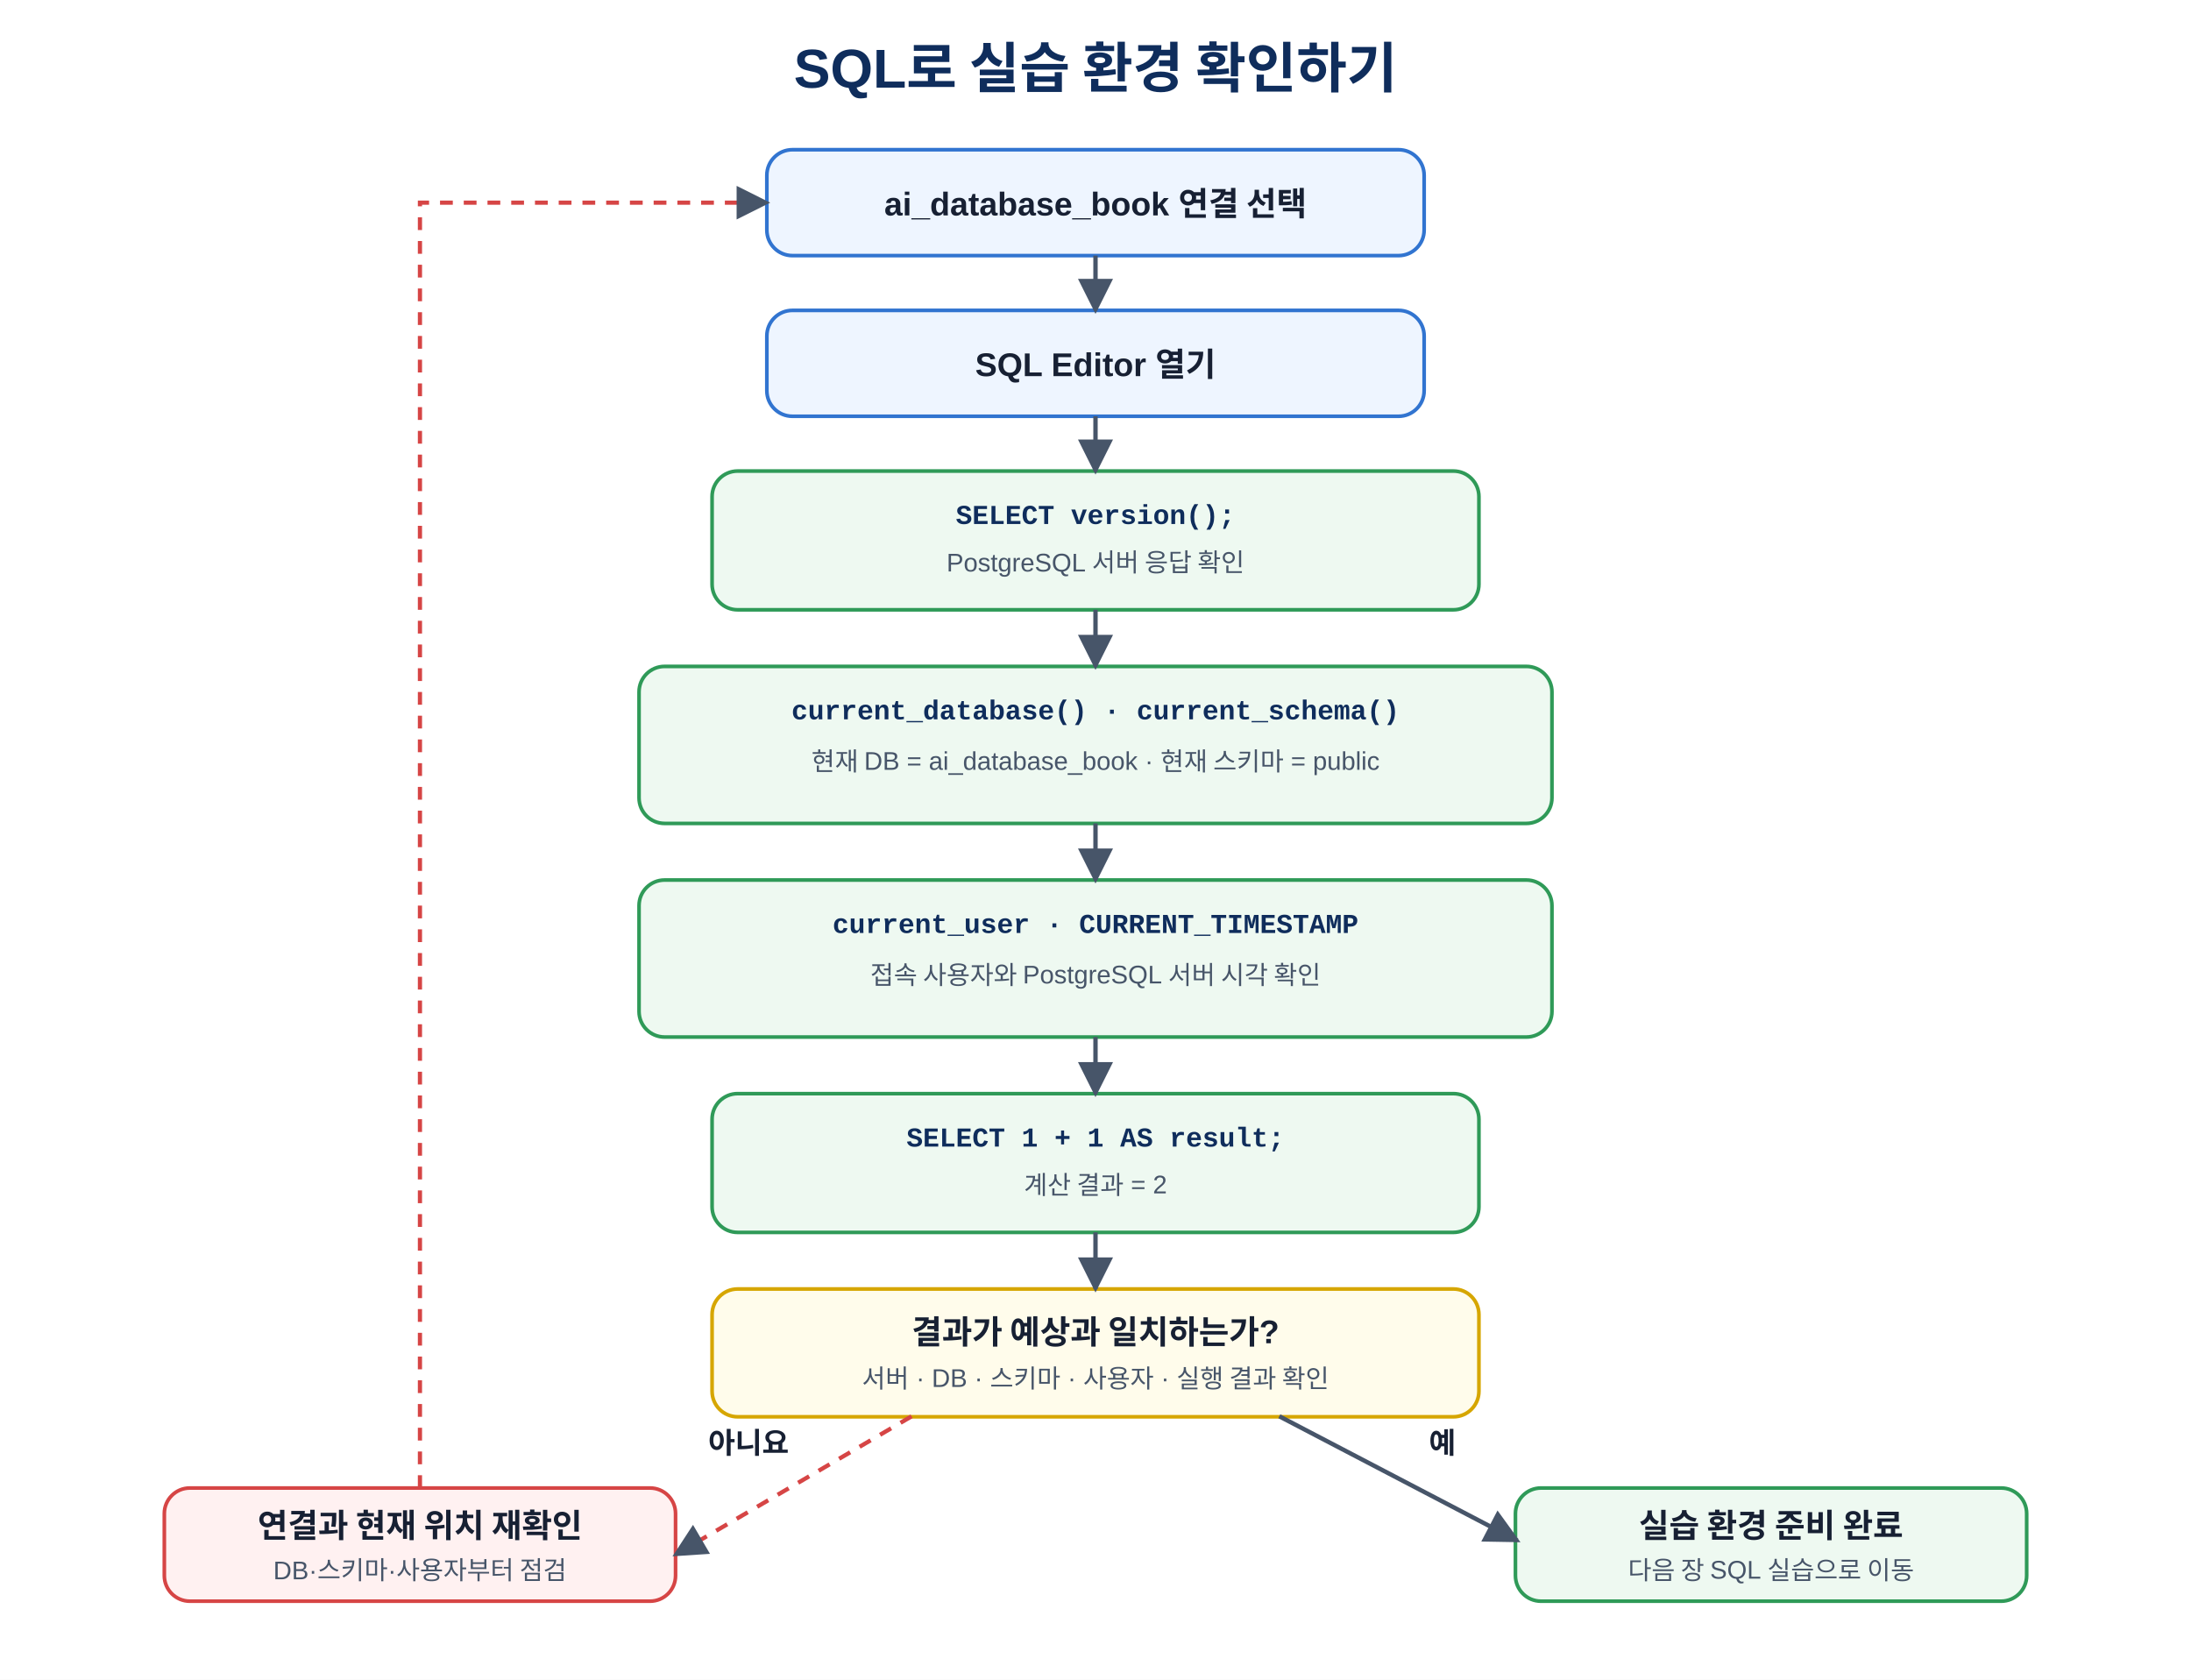
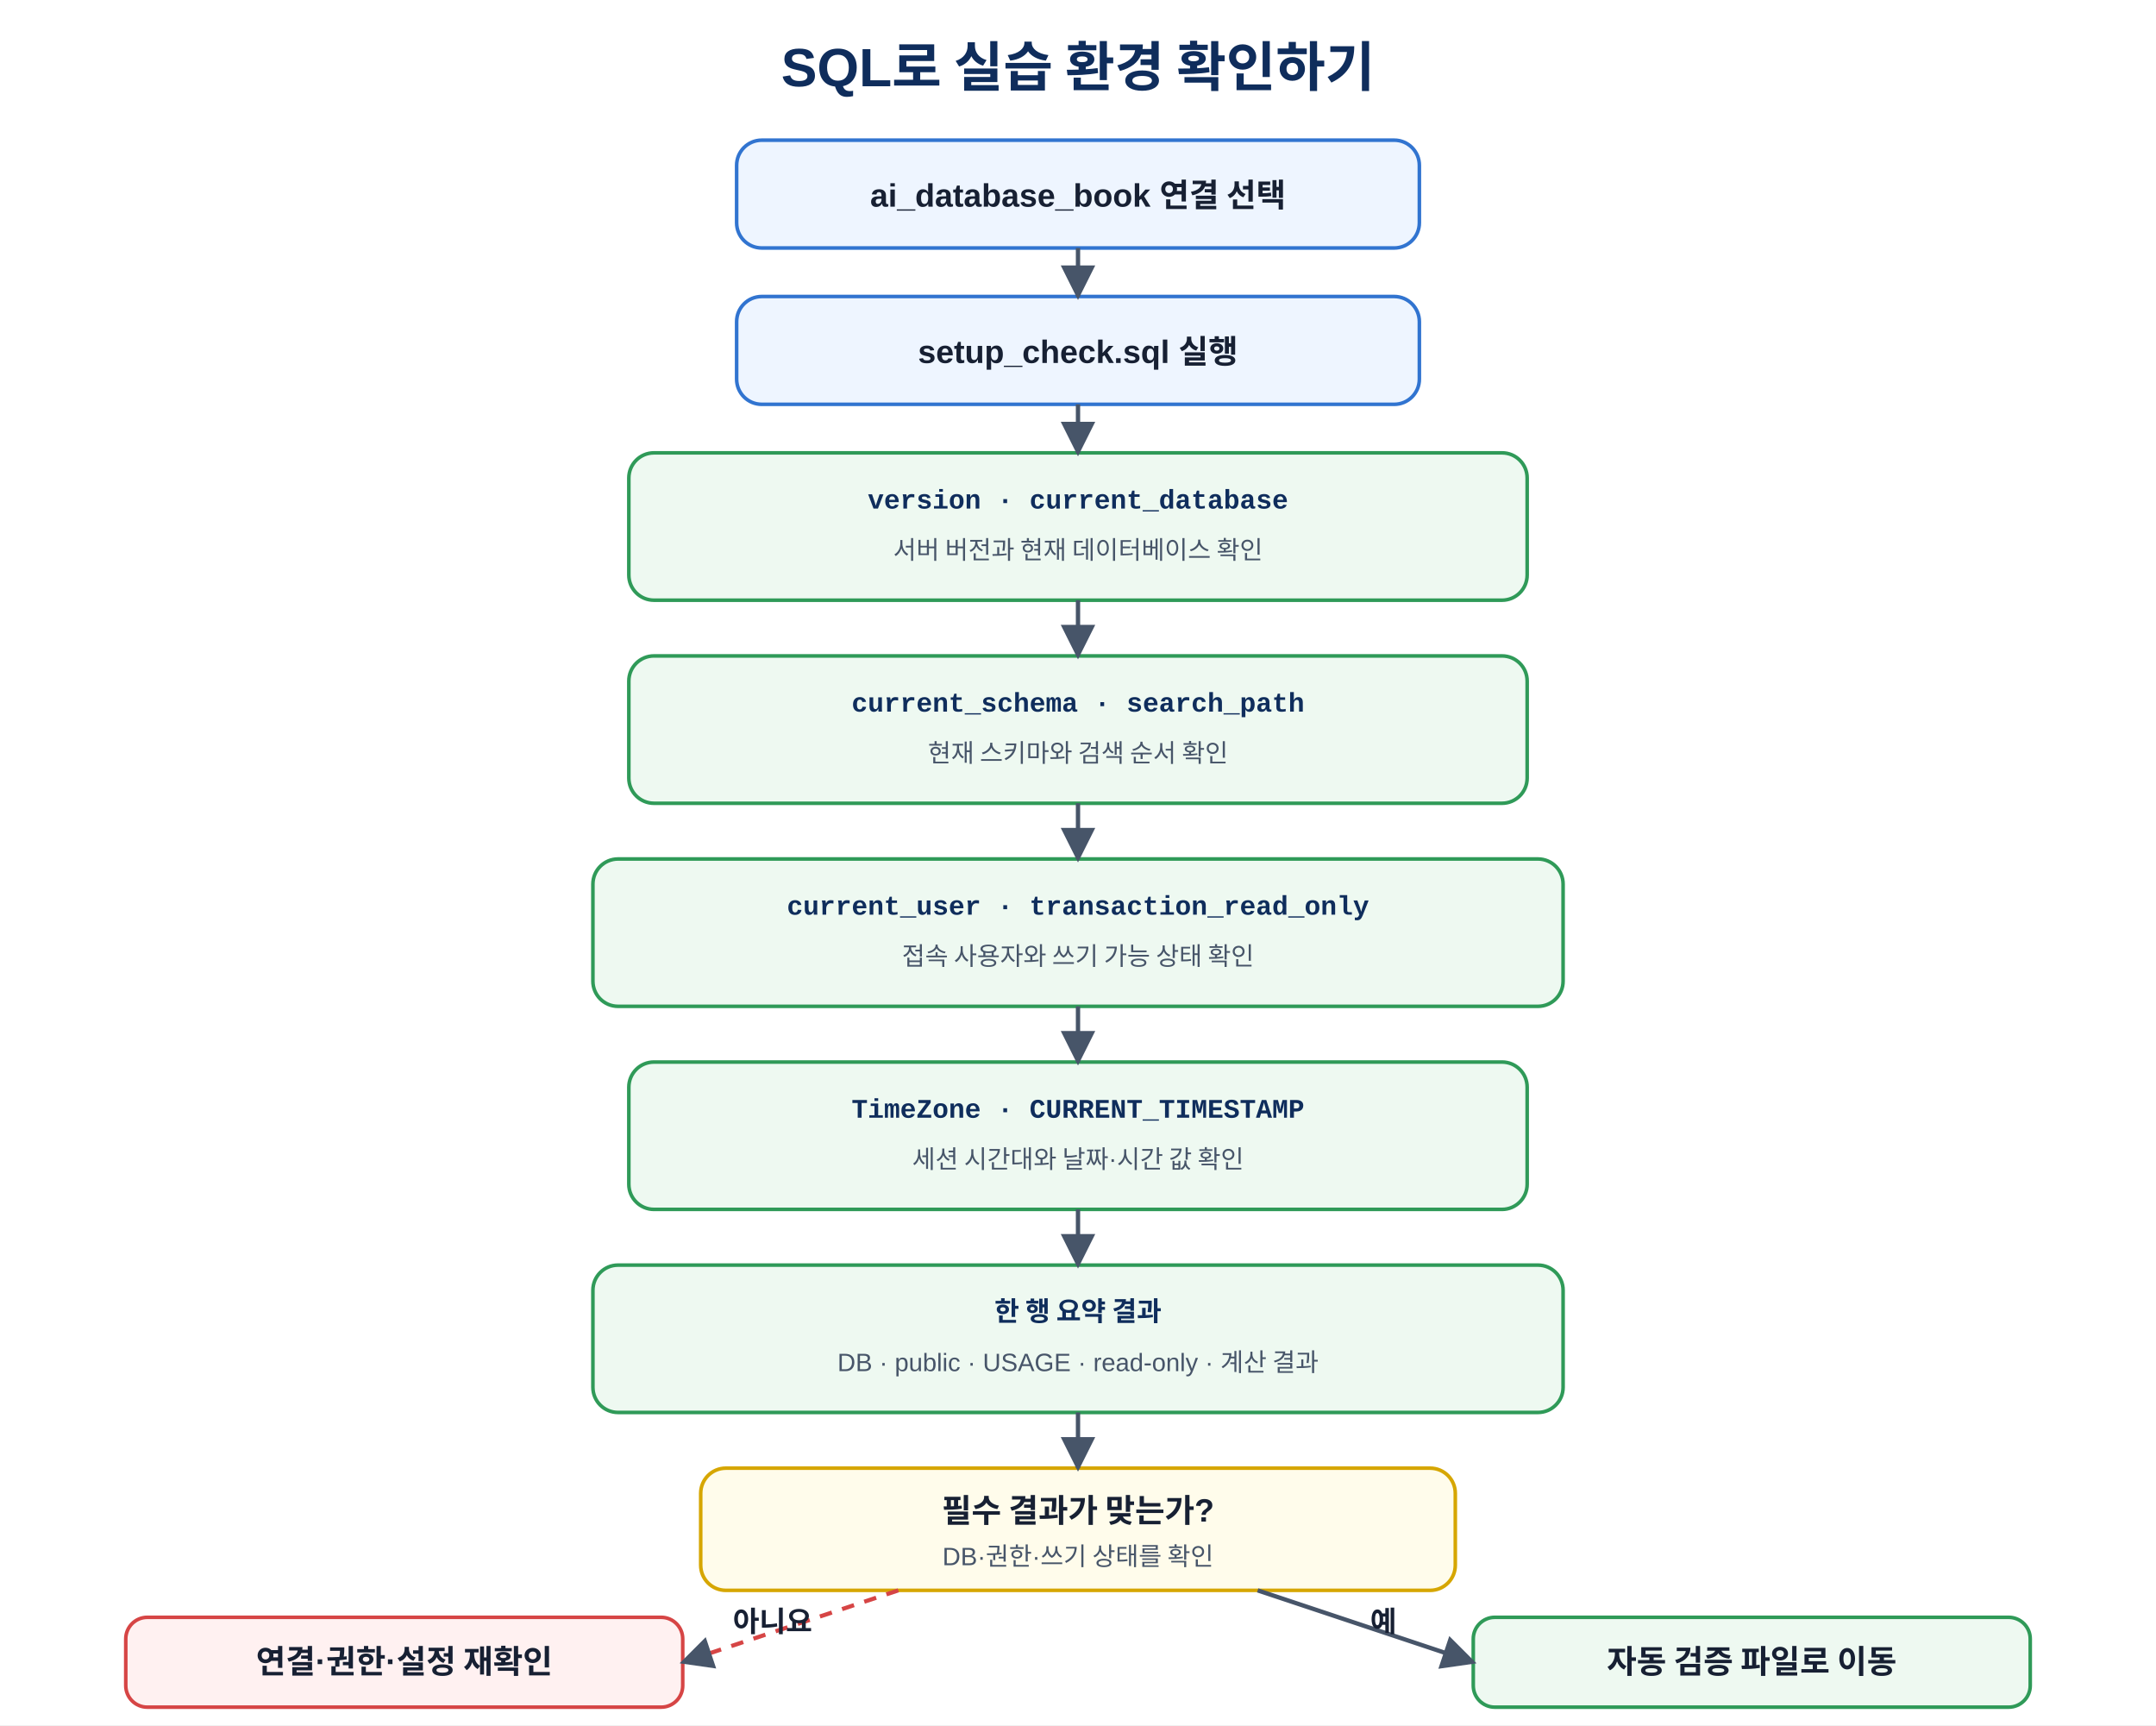
- <svg xmlns="http://www.w3.org/2000/svg" width="100%" viewBox="0 0 1200 920" role="img" aria-labelledby="title desc" version="1.1" id="svg25">
-   <defs id="defs1">
+ <svg xmlns="http://www.w3.org/2000/svg" width="100%" viewBox="0 0 1200 960" role="img" aria-labelledby="title desc">
+   <defs>
    <marker id="arrow" viewBox="0 0 10 10" refX="9" refY="5" markerWidth="8" markerHeight="8" orient="auto">
-       <path d="M0 0L10 5L0 10Z" fill="#475569" id="path1" />
+       <path d="M0 0L10 5L0 10Z" fill="#475569" />
    </marker>
-     <style id="style1">
+     <style>
      text{font-family:"Malgun Gothic","Apple SD Gothic Neo","Noto Sans KR",Arial,sans-serif;fill:#172033}
      .title{font-size:30px;font-weight:700;text-anchor:middle;fill:#0f2d5c}
      .box{fill:#eef5ff;stroke:#3174d0;stroke-width:2}
      .sql{fill:#eef9f1;stroke:#2f9a58;stroke-width:2}
      .decision{fill:#fffceb;stroke:#d6a600;stroke-width:2}
      .bad{fill:#fff1f1;stroke:#d64545;stroke-width:2}
      .ok{fill:#eef9f1;stroke:#2f9a58;stroke-width:2}
      .name{font-size:18px;font-weight:700;text-anchor:middle}
      .sub{font-size:14px;text-anchor:middle;fill:#475569}
      .mono{font-size:15px;font-weight:700;text-anchor:middle;font-family:Consolas,D2Coding,"Courier New",monospace;fill:#0f2d5c}
      .line{stroke:#475569;stroke-width:2.4;fill:none;marker-end:url(#arrow)}
      .loop{stroke:#d64545;stroke-width:2.3;fill:none;stroke-dasharray:7 6;marker-end:url(#arrow)}
      .label{font-size:16px;font-weight:700;text-anchor:middle}
    </style>
  </defs>
-   <rect width="1200" height="920" fill="#fff" id="rect1" />
-   <text x="600" y="48" class="title" id="text1">SQL로 실습 환경 확인하기</text>
-   <rect x="420" y="82" width="360" height="58" rx="14" class="box" id="rect2" />
-   <text x="600" y="118" class="name" id="text2">ai_database_book 연결 선택</text>
-   <rect x="420" y="170" width="360" height="58" rx="14" class="box" id="rect3" />
-   <text x="600" y="206" class="name" id="text3">SQL Editor 열기</text>
-   <rect x="390" y="258" width="420" height="76" rx="14" class="sql" id="rect4" />
-   <text x="600" y="287" class="mono" id="text4">SELECT version();</text>
-   <text x="600" y="313" class="sub" id="text5">PostgreSQL 서버 응답 확인</text>
-   <rect x="350" y="365" width="500" height="86" rx="14" class="sql" id="rect5" />
-   <text x="600" y="394" class="mono" id="text6">current_database() · current_schema()</text>
-   <text x="600" y="422" class="sub" id="text7">현재 DB = ai_database_book · 현재 스키마 = public</text>
-   <rect x="350" y="482" width="500" height="86" rx="14" class="sql" id="rect7" />
-   <text x="600" y="511" class="mono" id="text8">current_user · CURRENT_TIMESTAMP</text>
-   <text x="600" y="539" class="sub" id="text9">접속 사용자와 PostgreSQL 서버 시각 확인</text>
-   <rect x="390" y="599" width="420" height="76" rx="14" class="sql" id="rect9" />
-   <text x="600" y="628" class="mono" id="text10">SELECT 1 + 1 AS result;</text>
-   <text x="600" y="654" class="sub" id="text11">계산 결과 = 2</text>
-   <rect x="390" y="706" width="420" height="70" rx="14" class="decision" id="rect11" />
-   <text x="600" y="736" class="name" id="text12">결과가 예상과 일치하는가?</text>
-   <text x="600" y="760" class="sub" id="text13">서버 · DB · 스키마 · 사용자 · 실행 결과 확인</text>
-   <rect x="90" y="815" width="280" height="62" rx="14" class="bad" id="rect13" />
-   <text x="230" y="842" class="name" id="text14">연결과 현재 위치 재확인</text>
-   <text x="230" y="865" class="sub" id="text15">DB·스키마·사용자부터 점검</text>
-   <rect x="830" y="815" width="280" height="62" rx="14" class="ok" id="rect15" />
-   <text x="970" y="842" class="name" id="text16">실습 환경 준비 완료</text>
-   <text x="970" y="865" class="sub" id="text17">다음 장 SQL 실습으로 이동</text>
-   <path d="M600 140V170" class="line" id="path17" />
-   <path d="M600 228V258" class="line" id="path18" />
-   <path d="M600 334V365" class="line" id="path19" />
-   <path d="M600 451V482" class="line" id="path20" />
-   <path d="M600 568V599" class="line" id="path21" />
-   <path d="M600 675V706" class="line" id="path22" />
-   <path d="M 499.263,775.744 369.923,851.491" class="loop" id="path23" />
-   <text x="410" y="796" class="label" fill="#b42323" id="text23">아니요</text>
-   <path d="m 700.671,775.727 130.383,68.084" class="line" id="path24" />
-   <text x="790" y="796" class="label" fill="#166534" id="text24">예</text>
-   <path d="M230 815V111H420" class="loop" id="path25" />
+   <rect width="1200" height="960" fill="#fff" />
+   <text x="600" y="48" class="title">SQL로 실습 환경 확인하기</text>
+   <rect x="410" y="78" width="380" height="60" rx="14" class="box" />
+   <text x="600" y="115" class="name">ai_database_book 연결 선택</text>
+   <rect x="410" y="165" width="380" height="60" rx="14" class="box" />
+   <text x="600" y="202" class="name">setup_check.sql 실행</text>
+   <rect x="350" y="252" width="500" height="82" rx="14" class="sql" />
+   <text x="600" y="283" class="mono">version · current_database</text>
+   <text x="600" y="311" class="sub">서버 버전과 현재 데이터베이스 확인</text>
+   <rect x="350" y="365" width="500" height="82" rx="14" class="sql" />
+   <text x="600" y="396" class="mono">current_schema · search_path</text>
+   <text x="600" y="424" class="sub">현재 스키마와 검색 순서 확인</text>
+   <rect x="330" y="478" width="540" height="82" rx="14" class="sql" />
+   <text x="600" y="509" class="mono">current_user · transaction_read_only</text>
+   <text x="600" y="537" class="sub">접속 사용자와 쓰기 가능 상태 확인</text>
+   <rect x="350" y="591" width="500" height="82" rx="14" class="sql" />
+   <text x="600" y="622" class="mono">TimeZone · CURRENT_TIMESTAMP</text>
+   <text x="600" y="650" class="sub">세션 시간대와 날짜·시간 값 확인</text>
+   <rect x="330" y="704" width="540" height="82" rx="14" class="sql" />
+   <text x="600" y="735" class="mono">한 행 요약 결과</text>
+   <text x="600" y="763" class="sub">DB · public · USAGE · read-only · 계산 결과</text>
+   <rect x="390" y="817" width="420" height="68" rx="14" class="decision" />
+   <text x="600" y="847" class="name">필수 결과가 맞는가?</text>
+   <text x="600" y="871" class="sub">DB·권한·쓰기 상태를 확인</text>
+   <rect x="70" y="900" width="310" height="50" rx="12" class="bad" />
+   <text x="225" y="931" class="name">연결·권한·설정 재확인</text>
+   <rect x="820" y="900" width="310" height="50" rx="12" class="ok" />
+   <text x="975" y="931" class="name">자동 검증 파일로 이동</text>
+   <path d="M600 138V165" class="line" />
+   <path d="M600 225V252" class="line" />
+   <path d="M600 334V365" class="line" />
+   <path d="M600 447V478" class="line" />
+   <path d="M600 560V591" class="line" />
+   <path d="M600 673V704" class="line" />
+   <path d="M600 786V817" class="line" />
+   <path d="M500 885L380 925" class="loop" />
+   <text x="430" y="908" class="label" fill="#b42323">아니요</text>
+   <path d="M700 885L820 925" class="line" />
+   <text x="770" y="908" class="label" fill="#166534">예</text>
</svg>
